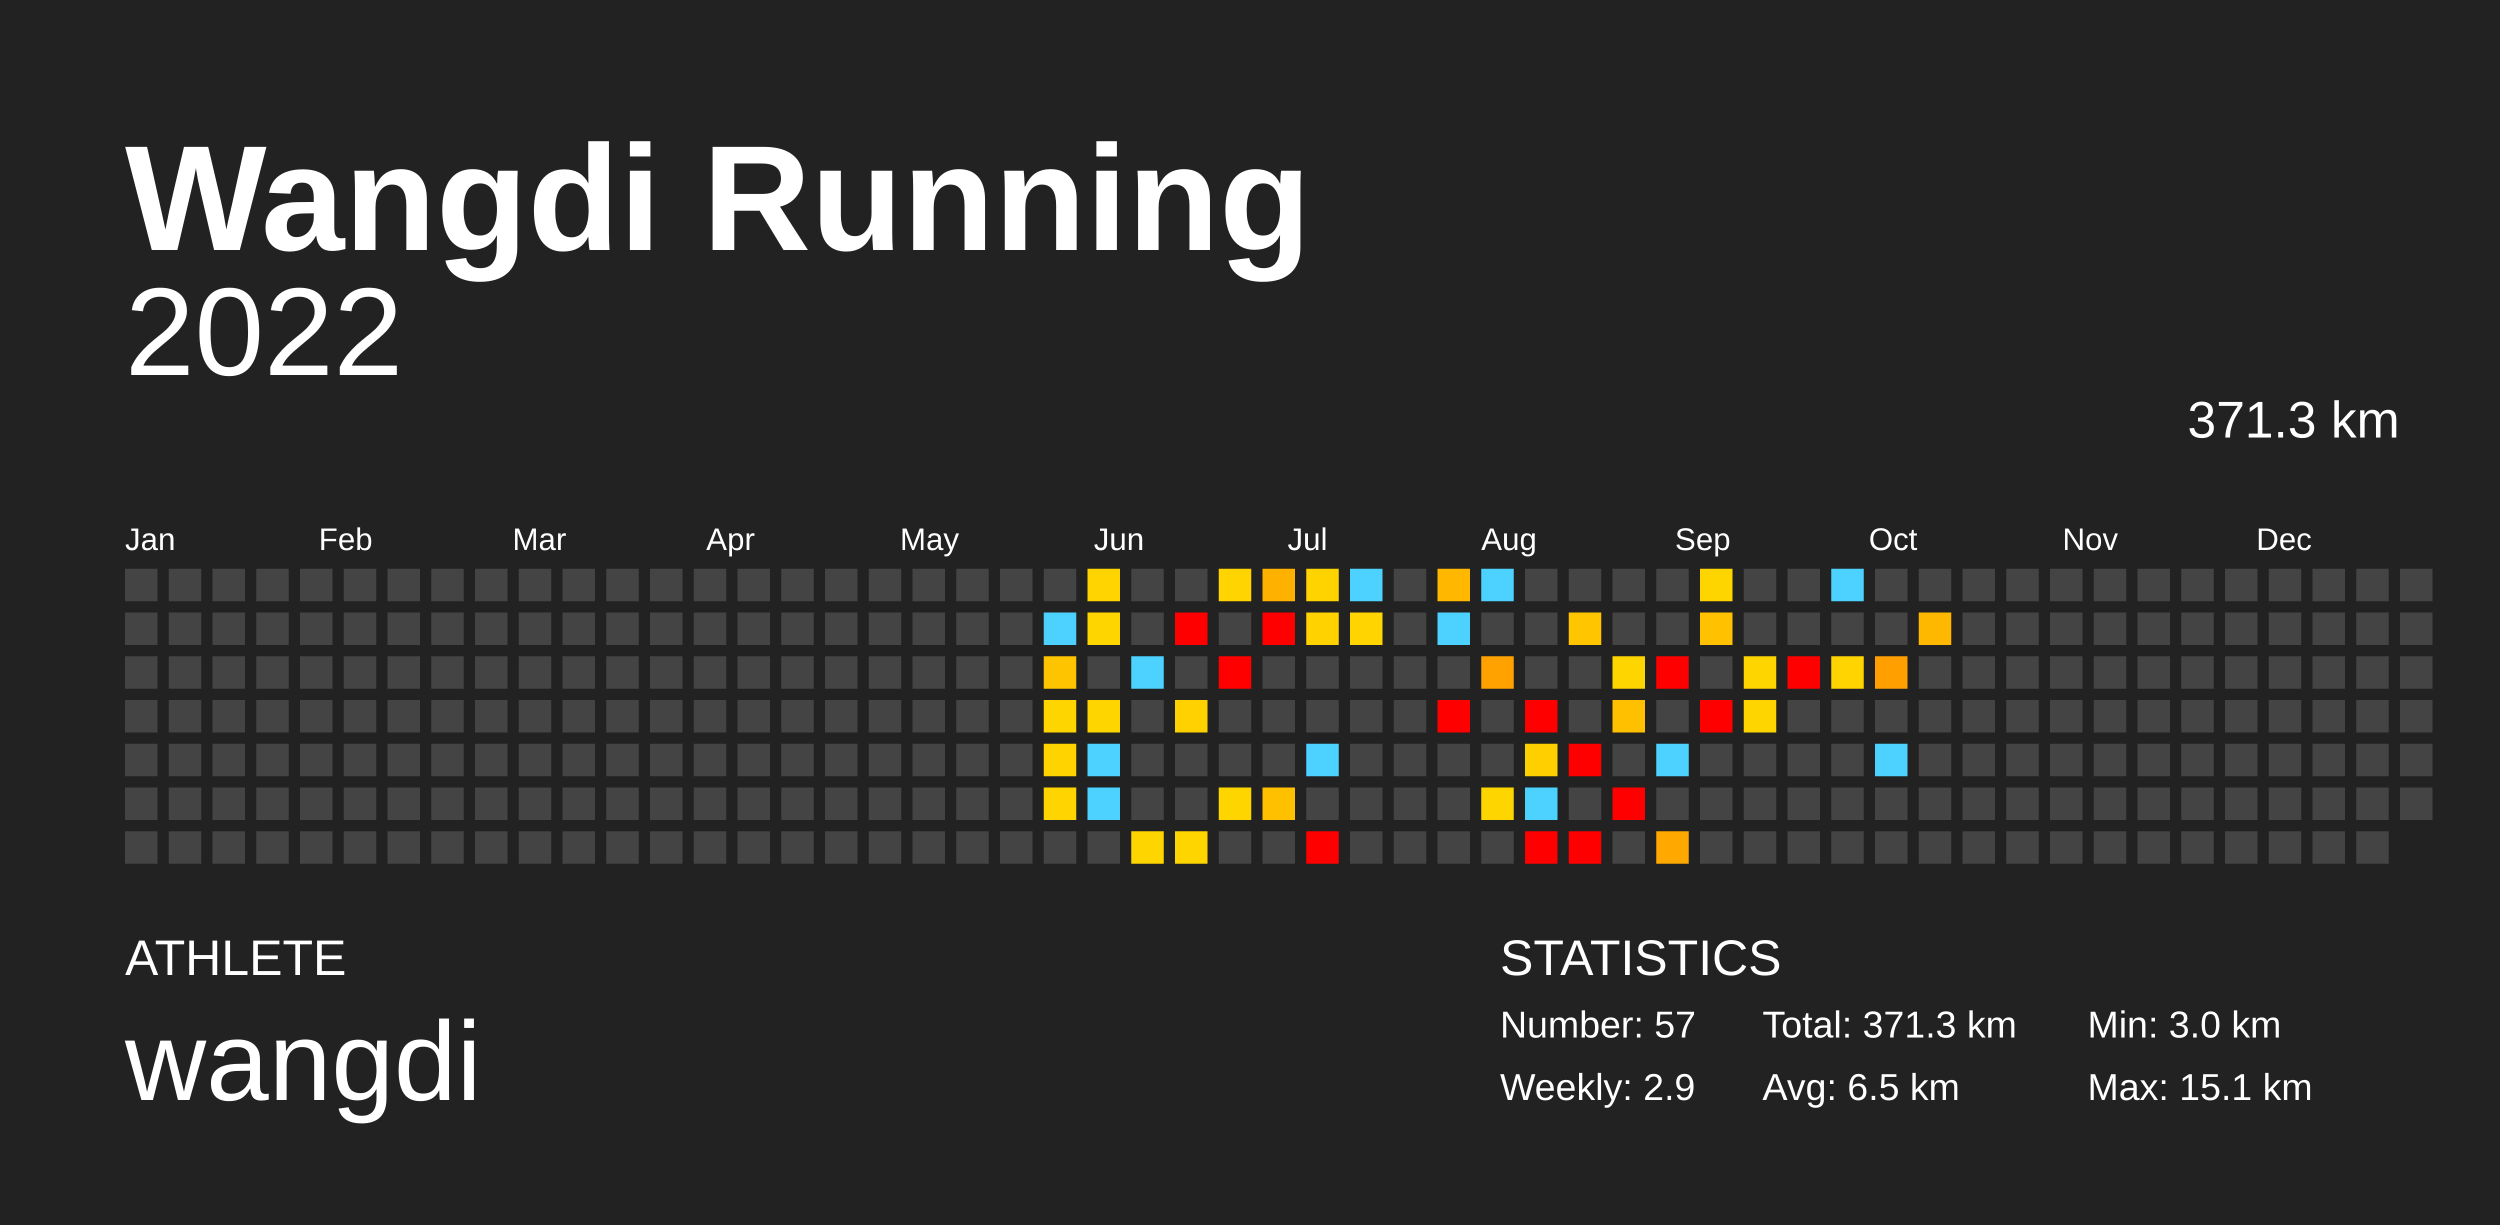
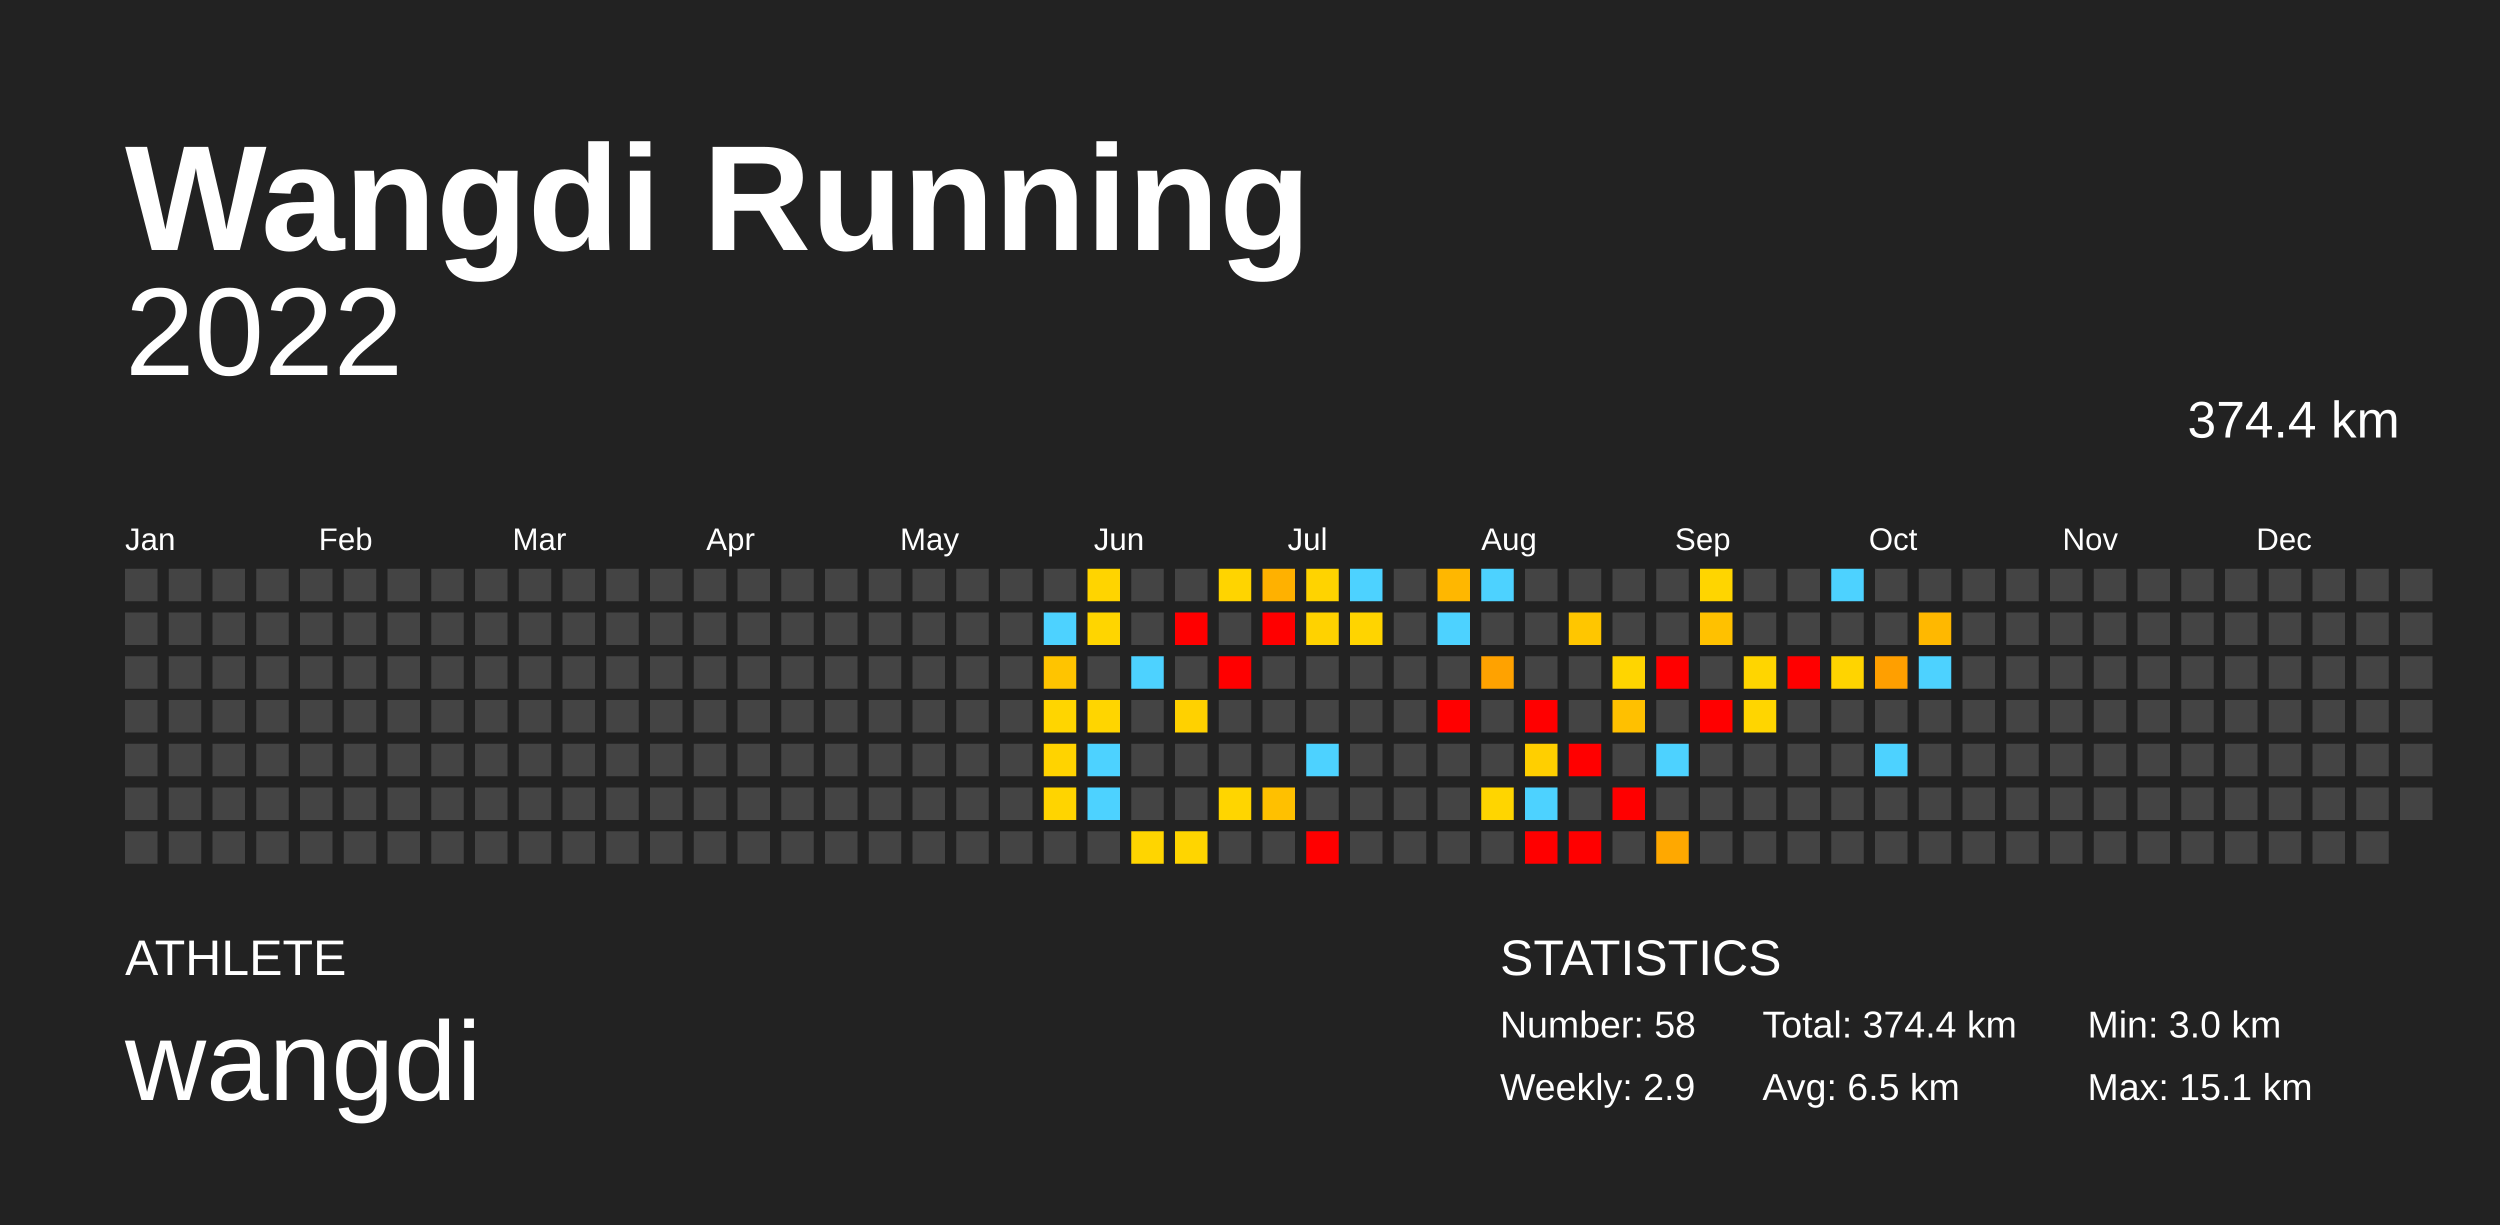
<svg xmlns="http://www.w3.org/2000/svg" baseProfile="full" height="98mm" version="1.1" viewBox="0,0,200,98" width="200mm">
  <defs />
  <rect fill="#222222" height="98" width="200" x="0" y="0" />
  <text fill="#FFFFFF" style="font-size:12px; font-family:Arial; font-weight:bold;" x="10" y="20">Wangdi Running</text>
  <text fill="#FFFFFF" style="font-size:4px; font-family:Arial" x="10" y="78">ATHLETE</text>
  <text fill="#FFFFFF" style="font-size:9px; font-family:Arial" x="10" y="88">wangdi</text>
  <text fill="#FFFFFF" style="font-size:4px; font-family:Arial" x="120" y="78">STATISTICS</text>
-   <text fill="#FFFFFF" style="font-size:3px; font-family:Arial" x="120" y="83">Number: 57</text>
+   <text fill="#FFFFFF" style="font-size:3px; font-family:Arial" x="120" y="83">Number: 58</text>
  <text fill="#FFFFFF" style="font-size:3px; font-family:Arial" x="120" y="88">Weekly: 2.9</text>
-   <text fill="#FFFFFF" style="font-size:3px; font-family:Arial" x="141" y="83">Total: 371.3 km</text>
+   <text fill="#FFFFFF" style="font-size:3px; font-family:Arial" x="141" y="83">Total: 374.4 km</text>
  <text fill="#FFFFFF" style="font-size:3px; font-family:Arial" x="141" y="88">Avg: 6.5 km</text>
  <text fill="#FFFFFF" style="font-size:3px; font-family:Arial" x="167" y="83">Min: 3.0 km</text>
  <text fill="#FFFFFF" style="font-size:3px; font-family:Arial" x="167" y="88">Max: 15.1 km</text>
  <text alignment-baseline="hanging" fill="#FFFFFF" style="font-size:10.0px; font-family:Arial;" x="10" y="30">2022</text>
-   <text alignment-baseline="hanging" fill="#FFFFFF" style="font-size:4.125px; font-family:Arial;" x="175" y="35">371.3 km</text>
+   <text alignment-baseline="hanging" fill="#FFFFFF" style="font-size:4.125px; font-family:Arial;" x="175" y="35">374.4 km</text>
  <text fill="#FFFFFF" style="font-size:2.5px; font-family:Arial" x="10.0" y="44">Jan</text>
  <text fill="#FFFFFF" style="font-size:2.5px; font-family:Arial" x="25.5" y="44">Feb</text>
  <text fill="#FFFFFF" style="font-size:2.5px; font-family:Arial" x="41.0" y="44">Mar</text>
  <text fill="#FFFFFF" style="font-size:2.5px; font-family:Arial" x="56.5" y="44">Apr</text>
  <text fill="#FFFFFF" style="font-size:2.5px; font-family:Arial" x="72.0" y="44">May</text>
  <text fill="#FFFFFF" style="font-size:2.5px; font-family:Arial" x="87.5" y="44">Jun</text>
  <text fill="#FFFFFF" style="font-size:2.5px; font-family:Arial" x="103.0" y="44">Jul</text>
  <text fill="#FFFFFF" style="font-size:2.5px; font-family:Arial" x="118.5" y="44">Aug</text>
  <text fill="#FFFFFF" style="font-size:2.5px; font-family:Arial" x="134.0" y="44">Sep</text>
  <text fill="#FFFFFF" style="font-size:2.5px; font-family:Arial" x="149.5" y="44">Oct</text>
  <text fill="#FFFFFF" style="font-size:2.5px; font-family:Arial" x="165.0" y="44">Nov</text>
  <text fill="#FFFFFF" style="font-size:2.5px; font-family:Arial" x="180.5" y="44">Dec</text>
  <rect fill="#444444" height="2.6" width="2.6" x="10.0" y="45.5" />
  <rect fill="#444444" height="2.6" width="2.6" x="10.0" y="49.0" />
  <rect fill="#444444" height="2.6" width="2.6" x="10.0" y="52.5" />
  <rect fill="#444444" height="2.6" width="2.6" x="10.0" y="56.0" />
  <rect fill="#444444" height="2.6" width="2.6" x="10.0" y="59.5" />
  <rect fill="#444444" height="2.6" width="2.6" x="10.0" y="63.0" />
  <rect fill="#444444" height="2.6" width="2.6" x="10.0" y="66.5" />
  <rect fill="#444444" height="2.6" width="2.6" x="13.5" y="45.5" />
  <rect fill="#444444" height="2.6" width="2.6" x="13.5" y="49.0" />
  <rect fill="#444444" height="2.6" width="2.6" x="13.5" y="52.5" />
  <rect fill="#444444" height="2.6" width="2.6" x="13.5" y="56.0" />
  <rect fill="#444444" height="2.6" width="2.6" x="13.5" y="59.5" />
  <rect fill="#444444" height="2.6" width="2.6" x="13.5" y="63.0" />
  <rect fill="#444444" height="2.6" width="2.6" x="13.5" y="66.5" />
  <rect fill="#444444" height="2.6" width="2.6" x="17.0" y="45.5" />
  <rect fill="#444444" height="2.6" width="2.6" x="17.0" y="49.0" />
  <rect fill="#444444" height="2.6" width="2.6" x="17.0" y="52.5" />
  <rect fill="#444444" height="2.6" width="2.6" x="17.0" y="56.0" />
  <rect fill="#444444" height="2.6" width="2.6" x="17.0" y="59.5" />
  <rect fill="#444444" height="2.6" width="2.6" x="17.0" y="63.0" />
  <rect fill="#444444" height="2.6" width="2.6" x="17.0" y="66.5" />
  <rect fill="#444444" height="2.6" width="2.6" x="20.5" y="45.5" />
  <rect fill="#444444" height="2.6" width="2.6" x="20.5" y="49.0" />
  <rect fill="#444444" height="2.6" width="2.6" x="20.5" y="52.5" />
  <rect fill="#444444" height="2.6" width="2.6" x="20.5" y="56.0" />
  <rect fill="#444444" height="2.6" width="2.6" x="20.5" y="59.5" />
  <rect fill="#444444" height="2.6" width="2.6" x="20.5" y="63.0" />
  <rect fill="#444444" height="2.6" width="2.6" x="20.5" y="66.5" />
  <rect fill="#444444" height="2.6" width="2.6" x="24.0" y="45.5" />
  <rect fill="#444444" height="2.6" width="2.6" x="24.0" y="49.0" />
  <rect fill="#444444" height="2.6" width="2.6" x="24.0" y="52.5" />
  <rect fill="#444444" height="2.6" width="2.6" x="24.0" y="56.0" />
  <rect fill="#444444" height="2.6" width="2.6" x="24.0" y="59.5" />
  <rect fill="#444444" height="2.6" width="2.6" x="24.0" y="63.0" />
  <rect fill="#444444" height="2.6" width="2.6" x="24.0" y="66.5" />
  <rect fill="#444444" height="2.6" width="2.6" x="27.5" y="45.5" />
  <rect fill="#444444" height="2.6" width="2.6" x="27.5" y="49.0" />
  <rect fill="#444444" height="2.6" width="2.6" x="27.5" y="52.5" />
  <rect fill="#444444" height="2.6" width="2.6" x="27.5" y="56.0" />
  <rect fill="#444444" height="2.6" width="2.6" x="27.5" y="59.5" />
  <rect fill="#444444" height="2.6" width="2.6" x="27.5" y="63.0" />
  <rect fill="#444444" height="2.6" width="2.6" x="27.5" y="66.5" />
  <rect fill="#444444" height="2.6" width="2.6" x="31.0" y="45.5" />
  <rect fill="#444444" height="2.6" width="2.6" x="31.0" y="49.0" />
  <rect fill="#444444" height="2.6" width="2.6" x="31.0" y="52.5" />
  <rect fill="#444444" height="2.6" width="2.6" x="31.0" y="56.0" />
  <rect fill="#444444" height="2.6" width="2.6" x="31.0" y="59.5" />
  <rect fill="#444444" height="2.6" width="2.6" x="31.0" y="63.0" />
  <rect fill="#444444" height="2.6" width="2.6" x="31.0" y="66.5" />
  <rect fill="#444444" height="2.6" width="2.6" x="34.5" y="45.5" />
  <rect fill="#444444" height="2.6" width="2.6" x="34.5" y="49.0" />
  <rect fill="#444444" height="2.6" width="2.6" x="34.5" y="52.5" />
  <rect fill="#444444" height="2.6" width="2.6" x="34.5" y="56.0" />
  <rect fill="#444444" height="2.6" width="2.6" x="34.5" y="59.5" />
  <rect fill="#444444" height="2.6" width="2.6" x="34.5" y="63.0" />
  <rect fill="#444444" height="2.6" width="2.6" x="34.5" y="66.5" />
  <rect fill="#444444" height="2.6" width="2.6" x="38.0" y="45.5" />
  <rect fill="#444444" height="2.6" width="2.6" x="38.0" y="49.0" />
  <rect fill="#444444" height="2.6" width="2.6" x="38.0" y="52.5" />
  <rect fill="#444444" height="2.6" width="2.6" x="38.0" y="56.0" />
  <rect fill="#444444" height="2.6" width="2.6" x="38.0" y="59.5" />
  <rect fill="#444444" height="2.6" width="2.6" x="38.0" y="63.0" />
  <rect fill="#444444" height="2.6" width="2.6" x="38.0" y="66.5" />
  <rect fill="#444444" height="2.6" width="2.6" x="41.5" y="45.5" />
  <rect fill="#444444" height="2.6" width="2.6" x="41.5" y="49.0" />
  <rect fill="#444444" height="2.6" width="2.6" x="41.5" y="52.5" />
  <rect fill="#444444" height="2.6" width="2.6" x="41.5" y="56.0" />
  <rect fill="#444444" height="2.6" width="2.6" x="41.5" y="59.5" />
  <rect fill="#444444" height="2.6" width="2.6" x="41.5" y="63.0" />
  <rect fill="#444444" height="2.6" width="2.6" x="41.5" y="66.5" />
  <rect fill="#444444" height="2.6" width="2.6" x="45.0" y="45.5" />
  <rect fill="#444444" height="2.6" width="2.6" x="45.0" y="49.0" />
  <rect fill="#444444" height="2.6" width="2.6" x="45.0" y="52.5" />
  <rect fill="#444444" height="2.6" width="2.6" x="45.0" y="56.0" />
  <rect fill="#444444" height="2.6" width="2.6" x="45.0" y="59.5" />
  <rect fill="#444444" height="2.6" width="2.6" x="45.0" y="63.0" />
  <rect fill="#444444" height="2.6" width="2.6" x="45.0" y="66.5" />
  <rect fill="#444444" height="2.6" width="2.6" x="48.5" y="45.5" />
  <rect fill="#444444" height="2.6" width="2.6" x="48.5" y="49.0" />
  <rect fill="#444444" height="2.6" width="2.6" x="48.5" y="52.5" />
  <rect fill="#444444" height="2.6" width="2.6" x="48.5" y="56.0" />
  <rect fill="#444444" height="2.6" width="2.6" x="48.5" y="59.5" />
  <rect fill="#444444" height="2.6" width="2.6" x="48.5" y="63.0" />
  <rect fill="#444444" height="2.6" width="2.6" x="48.5" y="66.5" />
  <rect fill="#444444" height="2.6" width="2.6" x="52.0" y="45.5" />
  <rect fill="#444444" height="2.6" width="2.6" x="52.0" y="49.0" />
  <rect fill="#444444" height="2.6" width="2.6" x="52.0" y="52.5" />
  <rect fill="#444444" height="2.6" width="2.6" x="52.0" y="56.0" />
  <rect fill="#444444" height="2.6" width="2.6" x="52.0" y="59.5" />
  <rect fill="#444444" height="2.6" width="2.6" x="52.0" y="63.0" />
  <rect fill="#444444" height="2.6" width="2.6" x="52.0" y="66.5" />
  <rect fill="#444444" height="2.6" width="2.6" x="55.5" y="45.5" />
  <rect fill="#444444" height="2.6" width="2.6" x="55.5" y="49.0" />
  <rect fill="#444444" height="2.6" width="2.6" x="55.5" y="52.5" />
  <rect fill="#444444" height="2.6" width="2.6" x="55.5" y="56.0" />
  <rect fill="#444444" height="2.6" width="2.6" x="55.5" y="59.5" />
  <rect fill="#444444" height="2.6" width="2.6" x="55.5" y="63.0" />
  <rect fill="#444444" height="2.6" width="2.6" x="55.5" y="66.5" />
  <rect fill="#444444" height="2.6" width="2.6" x="59.0" y="45.5" />
  <rect fill="#444444" height="2.6" width="2.6" x="59.0" y="49.0" />
  <rect fill="#444444" height="2.6" width="2.6" x="59.0" y="52.5" />
  <rect fill="#444444" height="2.6" width="2.6" x="59.0" y="56.0" />
  <rect fill="#444444" height="2.6" width="2.6" x="59.0" y="59.5" />
  <rect fill="#444444" height="2.6" width="2.6" x="59.0" y="63.0" />
  <rect fill="#444444" height="2.6" width="2.6" x="59.0" y="66.5" />
  <rect fill="#444444" height="2.6" width="2.6" x="62.5" y="45.5" />
  <rect fill="#444444" height="2.6" width="2.6" x="62.5" y="49.0" />
  <rect fill="#444444" height="2.6" width="2.6" x="62.5" y="52.5" />
  <rect fill="#444444" height="2.6" width="2.6" x="62.5" y="56.0" />
  <rect fill="#444444" height="2.6" width="2.6" x="62.5" y="59.5" />
  <rect fill="#444444" height="2.6" width="2.6" x="62.5" y="63.0" />
  <rect fill="#444444" height="2.6" width="2.6" x="62.5" y="66.5" />
  <rect fill="#444444" height="2.6" width="2.6" x="66.0" y="45.5" />
  <rect fill="#444444" height="2.6" width="2.6" x="66.0" y="49.0" />
  <rect fill="#444444" height="2.6" width="2.6" x="66.0" y="52.5" />
  <rect fill="#444444" height="2.6" width="2.6" x="66.0" y="56.0" />
  <rect fill="#444444" height="2.6" width="2.6" x="66.0" y="59.5" />
  <rect fill="#444444" height="2.6" width="2.6" x="66.0" y="63.0" />
  <rect fill="#444444" height="2.6" width="2.6" x="66.0" y="66.5" />
  <rect fill="#444444" height="2.6" width="2.6" x="69.5" y="45.5" />
  <rect fill="#444444" height="2.6" width="2.6" x="69.5" y="49.0" />
  <rect fill="#444444" height="2.6" width="2.6" x="69.5" y="52.5" />
  <rect fill="#444444" height="2.6" width="2.6" x="69.5" y="56.0" />
  <rect fill="#444444" height="2.6" width="2.6" x="69.5" y="59.5" />
  <rect fill="#444444" height="2.6" width="2.6" x="69.5" y="63.0" />
  <rect fill="#444444" height="2.6" width="2.6" x="69.5" y="66.5" />
  <rect fill="#444444" height="2.6" width="2.6" x="73.0" y="45.5" />
  <rect fill="#444444" height="2.6" width="2.6" x="73.0" y="49.0" />
  <rect fill="#444444" height="2.6" width="2.6" x="73.0" y="52.5" />
  <rect fill="#444444" height="2.6" width="2.6" x="73.0" y="56.0" />
  <rect fill="#444444" height="2.6" width="2.6" x="73.0" y="59.5" />
  <rect fill="#444444" height="2.6" width="2.6" x="73.0" y="63.0" />
  <rect fill="#444444" height="2.6" width="2.6" x="73.0" y="66.5" />
  <rect fill="#444444" height="2.6" width="2.6" x="76.5" y="45.5" />
  <rect fill="#444444" height="2.6" width="2.6" x="76.5" y="49.0" />
  <rect fill="#444444" height="2.6" width="2.6" x="76.5" y="52.5" />
  <rect fill="#444444" height="2.6" width="2.6" x="76.5" y="56.0" />
  <rect fill="#444444" height="2.6" width="2.6" x="76.5" y="59.5" />
  <rect fill="#444444" height="2.6" width="2.6" x="76.5" y="63.0" />
  <rect fill="#444444" height="2.6" width="2.6" x="76.5" y="66.5" />
  <rect fill="#444444" height="2.6" width="2.6" x="80.0" y="45.5" />
  <rect fill="#444444" height="2.6" width="2.6" x="80.0" y="49.0" />
  <rect fill="#444444" height="2.6" width="2.6" x="80.0" y="52.5" />
  <rect fill="#444444" height="2.6" width="2.6" x="80.0" y="56.0" />
  <rect fill="#444444" height="2.6" width="2.6" x="80.0" y="59.5" />
  <rect fill="#444444" height="2.6" width="2.6" x="80.0" y="63.0" />
  <rect fill="#444444" height="2.6" width="2.6" x="80.0" y="66.5" />
  <rect fill="#444444" height="2.6" width="2.6" x="83.5" y="45.5" />
  <rect fill="#4dd2ff" height="2.6" width="2.6" x="83.5" y="49.0" />
  <rect fill="#ffc400" height="2.6" width="2.6" x="83.5" y="52.5" />
  <rect fill="#ffd500" height="2.6" width="2.6" x="83.5" y="56.0" />
  <rect fill="#ffd300" height="2.6" width="2.6" x="83.5" y="59.5" />
  <rect fill="#ffd400" height="2.6" width="2.6" x="83.5" y="63.0" />
  <rect fill="#444444" height="2.6" width="2.6" x="83.5" y="66.5" />
  <rect fill="#ffd400" height="2.6" width="2.6" x="87.0" y="45.5" />
  <rect fill="#ffd500" height="2.6" width="2.6" x="87.0" y="49.0" />
  <rect fill="#444444" height="2.6" width="2.6" x="87.0" y="52.5" />
  <rect fill="#ffd500" height="2.6" width="2.6" x="87.0" y="56.0" />
  <rect fill="#4dd2ff" height="2.6" width="2.6" x="87.0" y="59.5" />
  <rect fill="#4dd2ff" height="2.6" width="2.6" x="87.0" y="63.0" />
  <rect fill="#444444" height="2.6" width="2.6" x="87.0" y="66.5" />
  <rect fill="#444444" height="2.6" width="2.6" x="90.5" y="45.5" />
  <rect fill="#444444" height="2.6" width="2.6" x="90.5" y="49.0" />
  <rect fill="#4dd2ff" height="2.6" width="2.6" x="90.5" y="52.5" />
  <rect fill="#444444" height="2.6" width="2.6" x="90.5" y="56.0" />
  <rect fill="#444444" height="2.6" width="2.6" x="90.5" y="59.5" />
  <rect fill="#444444" height="2.6" width="2.6" x="90.5" y="63.0" />
  <rect fill="#ffd500" height="2.6" width="2.6" x="90.5" y="66.5" />
  <rect fill="#444444" height="2.6" width="2.6" x="94.0" y="45.5" />
  <rect fill="red" height="2.6" width="2.6" x="94.0" y="49.0" />
  <rect fill="#444444" height="2.6" width="2.6" x="94.0" y="52.5" />
  <rect fill="#ffd100" height="2.6" width="2.6" x="94.0" y="56.0" />
  <rect fill="#444444" height="2.6" width="2.6" x="94.0" y="59.5" />
  <rect fill="#444444" height="2.6" width="2.6" x="94.0" y="63.0" />
  <rect fill="#ffd500" height="2.6" width="2.6" x="94.0" y="66.5" />
  <rect fill="#ffd400" height="2.6" width="2.6" x="97.5" y="45.5" />
  <rect fill="#444444" height="2.6" width="2.6" x="97.5" y="49.0" />
  <rect fill="red" height="2.6" width="2.6" x="97.5" y="52.5" />
  <rect fill="#444444" height="2.6" width="2.6" x="97.5" y="56.0" />
  <rect fill="#444444" height="2.6" width="2.6" x="97.5" y="59.5" />
  <rect fill="#ffd500" height="2.6" width="2.6" x="97.5" y="63.0" />
  <rect fill="#444444" height="2.6" width="2.6" x="97.5" y="66.5" />
  <rect fill="#ffb100" height="2.6" width="2.6" x="101.0" y="45.5" />
  <rect fill="red" height="2.6" width="2.6" x="101.0" y="49.0" />
  <rect fill="#444444" height="2.6" width="2.6" x="101.0" y="52.5" />
  <rect fill="#444444" height="2.6" width="2.6" x="101.0" y="56.0" />
  <rect fill="#444444" height="2.6" width="2.6" x="101.0" y="59.5" />
  <rect fill="#ffc000" height="2.6" width="2.6" x="101.0" y="63.0" />
  <rect fill="#444444" height="2.6" width="2.6" x="101.0" y="66.5" />
  <rect fill="#ffd300" height="2.6" width="2.6" x="104.5" y="45.5" />
  <rect fill="#ffd200" height="2.6" width="2.6" x="104.5" y="49.0" />
  <rect fill="#444444" height="2.6" width="2.6" x="104.5" y="52.5" />
  <rect fill="#444444" height="2.6" width="2.6" x="104.5" y="56.0" />
  <rect fill="#4dd2ff" height="2.6" width="2.6" x="104.5" y="59.5" />
  <rect fill="#444444" height="2.6" width="2.6" x="104.5" y="63.0" />
  <rect fill="red" height="2.6" width="2.6" x="104.5" y="66.5" />
  <rect fill="#4dd2ff" height="2.6" width="2.6" x="108.0" y="45.5" />
  <rect fill="#ffd400" height="2.6" width="2.6" x="108.0" y="49.0" />
  <rect fill="#444444" height="2.6" width="2.6" x="108.0" y="52.5" />
  <rect fill="#444444" height="2.6" width="2.6" x="108.0" y="56.0" />
  <rect fill="#444444" height="2.6" width="2.6" x="108.0" y="59.5" />
  <rect fill="#444444" height="2.6" width="2.6" x="108.0" y="63.0" />
  <rect fill="#444444" height="2.6" width="2.6" x="108.0" y="66.5" />
  <rect fill="#444444" height="2.6" width="2.6" x="111.5" y="45.5" />
  <rect fill="#444444" height="2.6" width="2.6" x="111.5" y="49.0" />
  <rect fill="#444444" height="2.6" width="2.6" x="111.5" y="52.5" />
  <rect fill="#444444" height="2.6" width="2.6" x="111.5" y="56.0" />
  <rect fill="#444444" height="2.6" width="2.6" x="111.5" y="59.5" />
  <rect fill="#444444" height="2.6" width="2.6" x="111.5" y="63.0" />
  <rect fill="#444444" height="2.6" width="2.6" x="111.5" y="66.5" />
  <rect fill="#ffb700" height="2.6" width="2.6" x="115.0" y="45.5" />
  <rect fill="#4dd2ff" height="2.6" width="2.6" x="115.0" y="49.0" />
  <rect fill="#444444" height="2.6" width="2.6" x="115.0" y="52.5" />
  <rect fill="red" height="2.6" width="2.6" x="115.0" y="56.0" />
  <rect fill="#444444" height="2.6" width="2.6" x="115.0" y="59.5" />
  <rect fill="#444444" height="2.6" width="2.6" x="115.0" y="63.0" />
  <rect fill="#444444" height="2.6" width="2.6" x="115.0" y="66.5" />
  <rect fill="#4dd2ff" height="2.6" width="2.6" x="118.5" y="45.5" />
  <rect fill="#444444" height="2.6" width="2.6" x="118.5" y="49.0" />
  <rect fill="#ffa200" height="2.6" width="2.6" x="118.5" y="52.5" />
  <rect fill="#444444" height="2.6" width="2.6" x="118.5" y="56.0" />
  <rect fill="#444444" height="2.6" width="2.6" x="118.5" y="59.5" />
  <rect fill="#ffd500" height="2.6" width="2.6" x="118.5" y="63.0" />
  <rect fill="#444444" height="2.6" width="2.6" x="118.5" y="66.5" />
  <rect fill="#444444" height="2.6" width="2.6" x="122.0" y="45.5" />
  <rect fill="#444444" height="2.6" width="2.6" x="122.0" y="49.0" />
  <rect fill="#444444" height="2.6" width="2.6" x="122.0" y="52.5" />
  <rect fill="red" height="2.6" width="2.6" x="122.0" y="56.0" />
  <rect fill="#ffcf00" height="2.6" width="2.6" x="122.0" y="59.5" />
  <rect fill="#4dd2ff" height="2.6" width="2.6" x="122.0" y="63.0" />
  <rect fill="red" height="2.6" width="2.6" x="122.0" y="66.5" />
  <rect fill="#444444" height="2.6" width="2.6" x="125.5" y="45.5" />
  <rect fill="#ffc600" height="2.6" width="2.6" x="125.5" y="49.0" />
  <rect fill="#444444" height="2.6" width="2.6" x="125.5" y="52.5" />
  <rect fill="#444444" height="2.6" width="2.6" x="125.5" y="56.0" />
  <rect fill="red" height="2.6" width="2.6" x="125.5" y="59.5" />
  <rect fill="#444444" height="2.6" width="2.6" x="125.5" y="63.0" />
  <rect fill="red" height="2.6" width="2.6" x="125.5" y="66.5" />
  <rect fill="#444444" height="2.6" width="2.6" x="129.0" y="45.5" />
  <rect fill="#444444" height="2.6" width="2.6" x="129.0" y="49.0" />
  <rect fill="#ffd500" height="2.6" width="2.6" x="129.0" y="52.5" />
  <rect fill="#ffc000" height="2.6" width="2.6" x="129.0" y="56.0" />
  <rect fill="#444444" height="2.6" width="2.6" x="129.0" y="59.5" />
  <rect fill="red" height="2.6" width="2.6" x="129.0" y="63.0" />
  <rect fill="#444444" height="2.6" width="2.6" x="129.0" y="66.5" />
  <rect fill="#444444" height="2.6" width="2.6" x="132.5" y="45.5" />
  <rect fill="#444444" height="2.6" width="2.6" x="132.5" y="49.0" />
  <rect fill="red" height="2.6" width="2.6" x="132.5" y="52.5" />
  <rect fill="#444444" height="2.6" width="2.6" x="132.5" y="56.0" />
  <rect fill="#4dd2ff" height="2.6" width="2.6" x="132.5" y="59.5" />
  <rect fill="#444444" height="2.6" width="2.6" x="132.5" y="63.0" />
  <rect fill="#ffa800" height="2.6" width="2.6" x="132.5" y="66.5" />
  <rect fill="#ffd500" height="2.6" width="2.6" x="136.0" y="45.5" />
  <rect fill="#ffc100" height="2.6" width="2.6" x="136.0" y="49.0" />
  <rect fill="#444444" height="2.6" width="2.6" x="136.0" y="52.5" />
  <rect fill="red" height="2.6" width="2.6" x="136.0" y="56.0" />
  <rect fill="#444444" height="2.6" width="2.6" x="136.0" y="59.5" />
  <rect fill="#444444" height="2.6" width="2.6" x="136.0" y="63.0" />
  <rect fill="#444444" height="2.6" width="2.6" x="136.0" y="66.5" />
  <rect fill="#444444" height="2.6" width="2.6" x="139.5" y="45.5" />
  <rect fill="#444444" height="2.6" width="2.6" x="139.5" y="49.0" />
  <rect fill="#ffd500" height="2.6" width="2.6" x="139.5" y="52.5" />
  <rect fill="#ffd500" height="2.6" width="2.6" x="139.5" y="56.0" />
  <rect fill="#444444" height="2.6" width="2.6" x="139.5" y="59.5" />
  <rect fill="#444444" height="2.6" width="2.6" x="139.5" y="63.0" />
  <rect fill="#444444" height="2.6" width="2.6" x="139.5" y="66.5" />
  <rect fill="#444444" height="2.6" width="2.6" x="143.0" y="45.5" />
  <rect fill="#444444" height="2.6" width="2.6" x="143.0" y="49.0" />
  <rect fill="red" height="2.6" width="2.6" x="143.0" y="52.5" />
  <rect fill="#444444" height="2.6" width="2.6" x="143.0" y="56.0" />
  <rect fill="#444444" height="2.6" width="2.6" x="143.0" y="59.5" />
  <rect fill="#444444" height="2.6" width="2.6" x="143.0" y="63.0" />
  <rect fill="#444444" height="2.6" width="2.6" x="143.0" y="66.5" />
  <rect fill="#4dd2ff" height="2.6" width="2.6" x="146.5" y="45.5" />
  <rect fill="#444444" height="2.6" width="2.6" x="146.5" y="49.0" />
  <rect fill="#ffd400" height="2.6" width="2.6" x="146.5" y="52.5" />
  <rect fill="#444444" height="2.6" width="2.6" x="146.5" y="56.0" />
  <rect fill="#444444" height="2.6" width="2.6" x="146.5" y="59.5" />
  <rect fill="#444444" height="2.6" width="2.6" x="146.5" y="63.0" />
  <rect fill="#444444" height="2.6" width="2.6" x="146.5" y="66.5" />
  <rect fill="#444444" height="2.6" width="2.6" x="150.0" y="45.5" />
  <rect fill="#444444" height="2.6" width="2.6" x="150.0" y="49.0" />
  <rect fill="#ff9f00" height="2.6" width="2.6" x="150.0" y="52.5" />
  <rect fill="#444444" height="2.6" width="2.6" x="150.0" y="56.0" />
  <rect fill="#4dd2ff" height="2.6" width="2.6" x="150.0" y="59.5" />
  <rect fill="#444444" height="2.6" width="2.6" x="150.0" y="63.0" />
  <rect fill="#444444" height="2.6" width="2.6" x="150.0" y="66.5" />
  <rect fill="#444444" height="2.6" width="2.6" x="153.5" y="45.5" />
  <rect fill="#ffb800" height="2.6" width="2.6" x="153.5" y="49.0" />
-   <rect fill="#444444" height="2.6" width="2.6" x="153.5" y="52.5" />
+   <rect fill="#4dd2ff" height="2.6" width="2.6" x="153.5" y="52.5" />
  <rect fill="#444444" height="2.6" width="2.6" x="153.5" y="56.0" />
  <rect fill="#444444" height="2.6" width="2.6" x="153.5" y="59.5" />
  <rect fill="#444444" height="2.6" width="2.6" x="153.5" y="63.0" />
  <rect fill="#444444" height="2.6" width="2.6" x="153.5" y="66.5" />
  <rect fill="#444444" height="2.6" width="2.6" x="157.0" y="45.5" />
  <rect fill="#444444" height="2.6" width="2.6" x="157.0" y="49.0" />
  <rect fill="#444444" height="2.6" width="2.6" x="157.0" y="52.5" />
  <rect fill="#444444" height="2.6" width="2.6" x="157.0" y="56.0" />
  <rect fill="#444444" height="2.6" width="2.6" x="157.0" y="59.5" />
  <rect fill="#444444" height="2.6" width="2.6" x="157.0" y="63.0" />
  <rect fill="#444444" height="2.6" width="2.6" x="157.0" y="66.5" />
  <rect fill="#444444" height="2.6" width="2.6" x="160.5" y="45.5" />
  <rect fill="#444444" height="2.6" width="2.6" x="160.5" y="49.0" />
  <rect fill="#444444" height="2.6" width="2.6" x="160.5" y="52.5" />
  <rect fill="#444444" height="2.6" width="2.6" x="160.5" y="56.0" />
  <rect fill="#444444" height="2.6" width="2.6" x="160.5" y="59.5" />
  <rect fill="#444444" height="2.6" width="2.6" x="160.5" y="63.0" />
  <rect fill="#444444" height="2.6" width="2.6" x="160.5" y="66.5" />
  <rect fill="#444444" height="2.6" width="2.6" x="164.0" y="45.5" />
  <rect fill="#444444" height="2.6" width="2.6" x="164.0" y="49.0" />
  <rect fill="#444444" height="2.6" width="2.6" x="164.0" y="52.5" />
  <rect fill="#444444" height="2.6" width="2.6" x="164.0" y="56.0" />
  <rect fill="#444444" height="2.6" width="2.6" x="164.0" y="59.5" />
  <rect fill="#444444" height="2.6" width="2.6" x="164.0" y="63.0" />
  <rect fill="#444444" height="2.6" width="2.6" x="164.0" y="66.5" />
  <rect fill="#444444" height="2.6" width="2.6" x="167.5" y="45.5" />
  <rect fill="#444444" height="2.6" width="2.6" x="167.5" y="49.0" />
  <rect fill="#444444" height="2.6" width="2.6" x="167.5" y="52.5" />
  <rect fill="#444444" height="2.6" width="2.6" x="167.5" y="56.0" />
  <rect fill="#444444" height="2.6" width="2.6" x="167.5" y="59.5" />
  <rect fill="#444444" height="2.6" width="2.6" x="167.5" y="63.0" />
  <rect fill="#444444" height="2.6" width="2.6" x="167.5" y="66.5" />
  <rect fill="#444444" height="2.6" width="2.6" x="171.0" y="45.5" />
  <rect fill="#444444" height="2.6" width="2.6" x="171.0" y="49.0" />
  <rect fill="#444444" height="2.6" width="2.6" x="171.0" y="52.5" />
  <rect fill="#444444" height="2.6" width="2.6" x="171.0" y="56.0" />
  <rect fill="#444444" height="2.6" width="2.6" x="171.0" y="59.5" />
  <rect fill="#444444" height="2.6" width="2.6" x="171.0" y="63.0" />
  <rect fill="#444444" height="2.6" width="2.6" x="171.0" y="66.5" />
  <rect fill="#444444" height="2.6" width="2.6" x="174.5" y="45.5" />
  <rect fill="#444444" height="2.6" width="2.6" x="174.5" y="49.0" />
  <rect fill="#444444" height="2.6" width="2.6" x="174.5" y="52.5" />
  <rect fill="#444444" height="2.6" width="2.6" x="174.5" y="56.0" />
  <rect fill="#444444" height="2.6" width="2.6" x="174.5" y="59.5" />
  <rect fill="#444444" height="2.6" width="2.6" x="174.5" y="63.0" />
  <rect fill="#444444" height="2.6" width="2.6" x="174.5" y="66.5" />
  <rect fill="#444444" height="2.6" width="2.6" x="178.0" y="45.5" />
  <rect fill="#444444" height="2.6" width="2.6" x="178.0" y="49.0" />
  <rect fill="#444444" height="2.6" width="2.6" x="178.0" y="52.5" />
  <rect fill="#444444" height="2.6" width="2.6" x="178.0" y="56.0" />
  <rect fill="#444444" height="2.6" width="2.6" x="178.0" y="59.5" />
  <rect fill="#444444" height="2.6" width="2.6" x="178.0" y="63.0" />
  <rect fill="#444444" height="2.6" width="2.6" x="178.0" y="66.5" />
  <rect fill="#444444" height="2.6" width="2.6" x="181.5" y="45.5" />
  <rect fill="#444444" height="2.6" width="2.6" x="181.5" y="49.0" />
  <rect fill="#444444" height="2.6" width="2.6" x="181.5" y="52.5" />
  <rect fill="#444444" height="2.6" width="2.6" x="181.5" y="56.0" />
  <rect fill="#444444" height="2.6" width="2.6" x="181.5" y="59.5" />
  <rect fill="#444444" height="2.6" width="2.6" x="181.5" y="63.0" />
  <rect fill="#444444" height="2.6" width="2.6" x="181.5" y="66.5" />
  <rect fill="#444444" height="2.6" width="2.6" x="185.0" y="45.5" />
  <rect fill="#444444" height="2.6" width="2.6" x="185.0" y="49.0" />
  <rect fill="#444444" height="2.6" width="2.6" x="185.0" y="52.5" />
  <rect fill="#444444" height="2.6" width="2.6" x="185.0" y="56.0" />
  <rect fill="#444444" height="2.6" width="2.6" x="185.0" y="59.5" />
  <rect fill="#444444" height="2.6" width="2.6" x="185.0" y="63.0" />
  <rect fill="#444444" height="2.6" width="2.6" x="185.0" y="66.5" />
  <rect fill="#444444" height="2.6" width="2.6" x="188.5" y="45.5" />
  <rect fill="#444444" height="2.6" width="2.6" x="188.5" y="49.0" />
  <rect fill="#444444" height="2.6" width="2.6" x="188.5" y="52.5" />
  <rect fill="#444444" height="2.6" width="2.6" x="188.5" y="56.0" />
  <rect fill="#444444" height="2.6" width="2.6" x="188.5" y="59.5" />
  <rect fill="#444444" height="2.6" width="2.6" x="188.5" y="63.0" />
  <rect fill="#444444" height="2.6" width="2.6" x="188.5" y="66.5" />
  <rect fill="#444444" height="2.6" width="2.6" x="192.0" y="45.5" />
  <rect fill="#444444" height="2.6" width="2.6" x="192.0" y="49.0" />
  <rect fill="#444444" height="2.6" width="2.6" x="192.0" y="52.5" />
  <rect fill="#444444" height="2.6" width="2.6" x="192.0" y="56.0" />
  <rect fill="#444444" height="2.6" width="2.6" x="192.0" y="59.5" />
  <rect fill="#444444" height="2.6" width="2.6" x="192.0" y="63.0" />
</svg>
